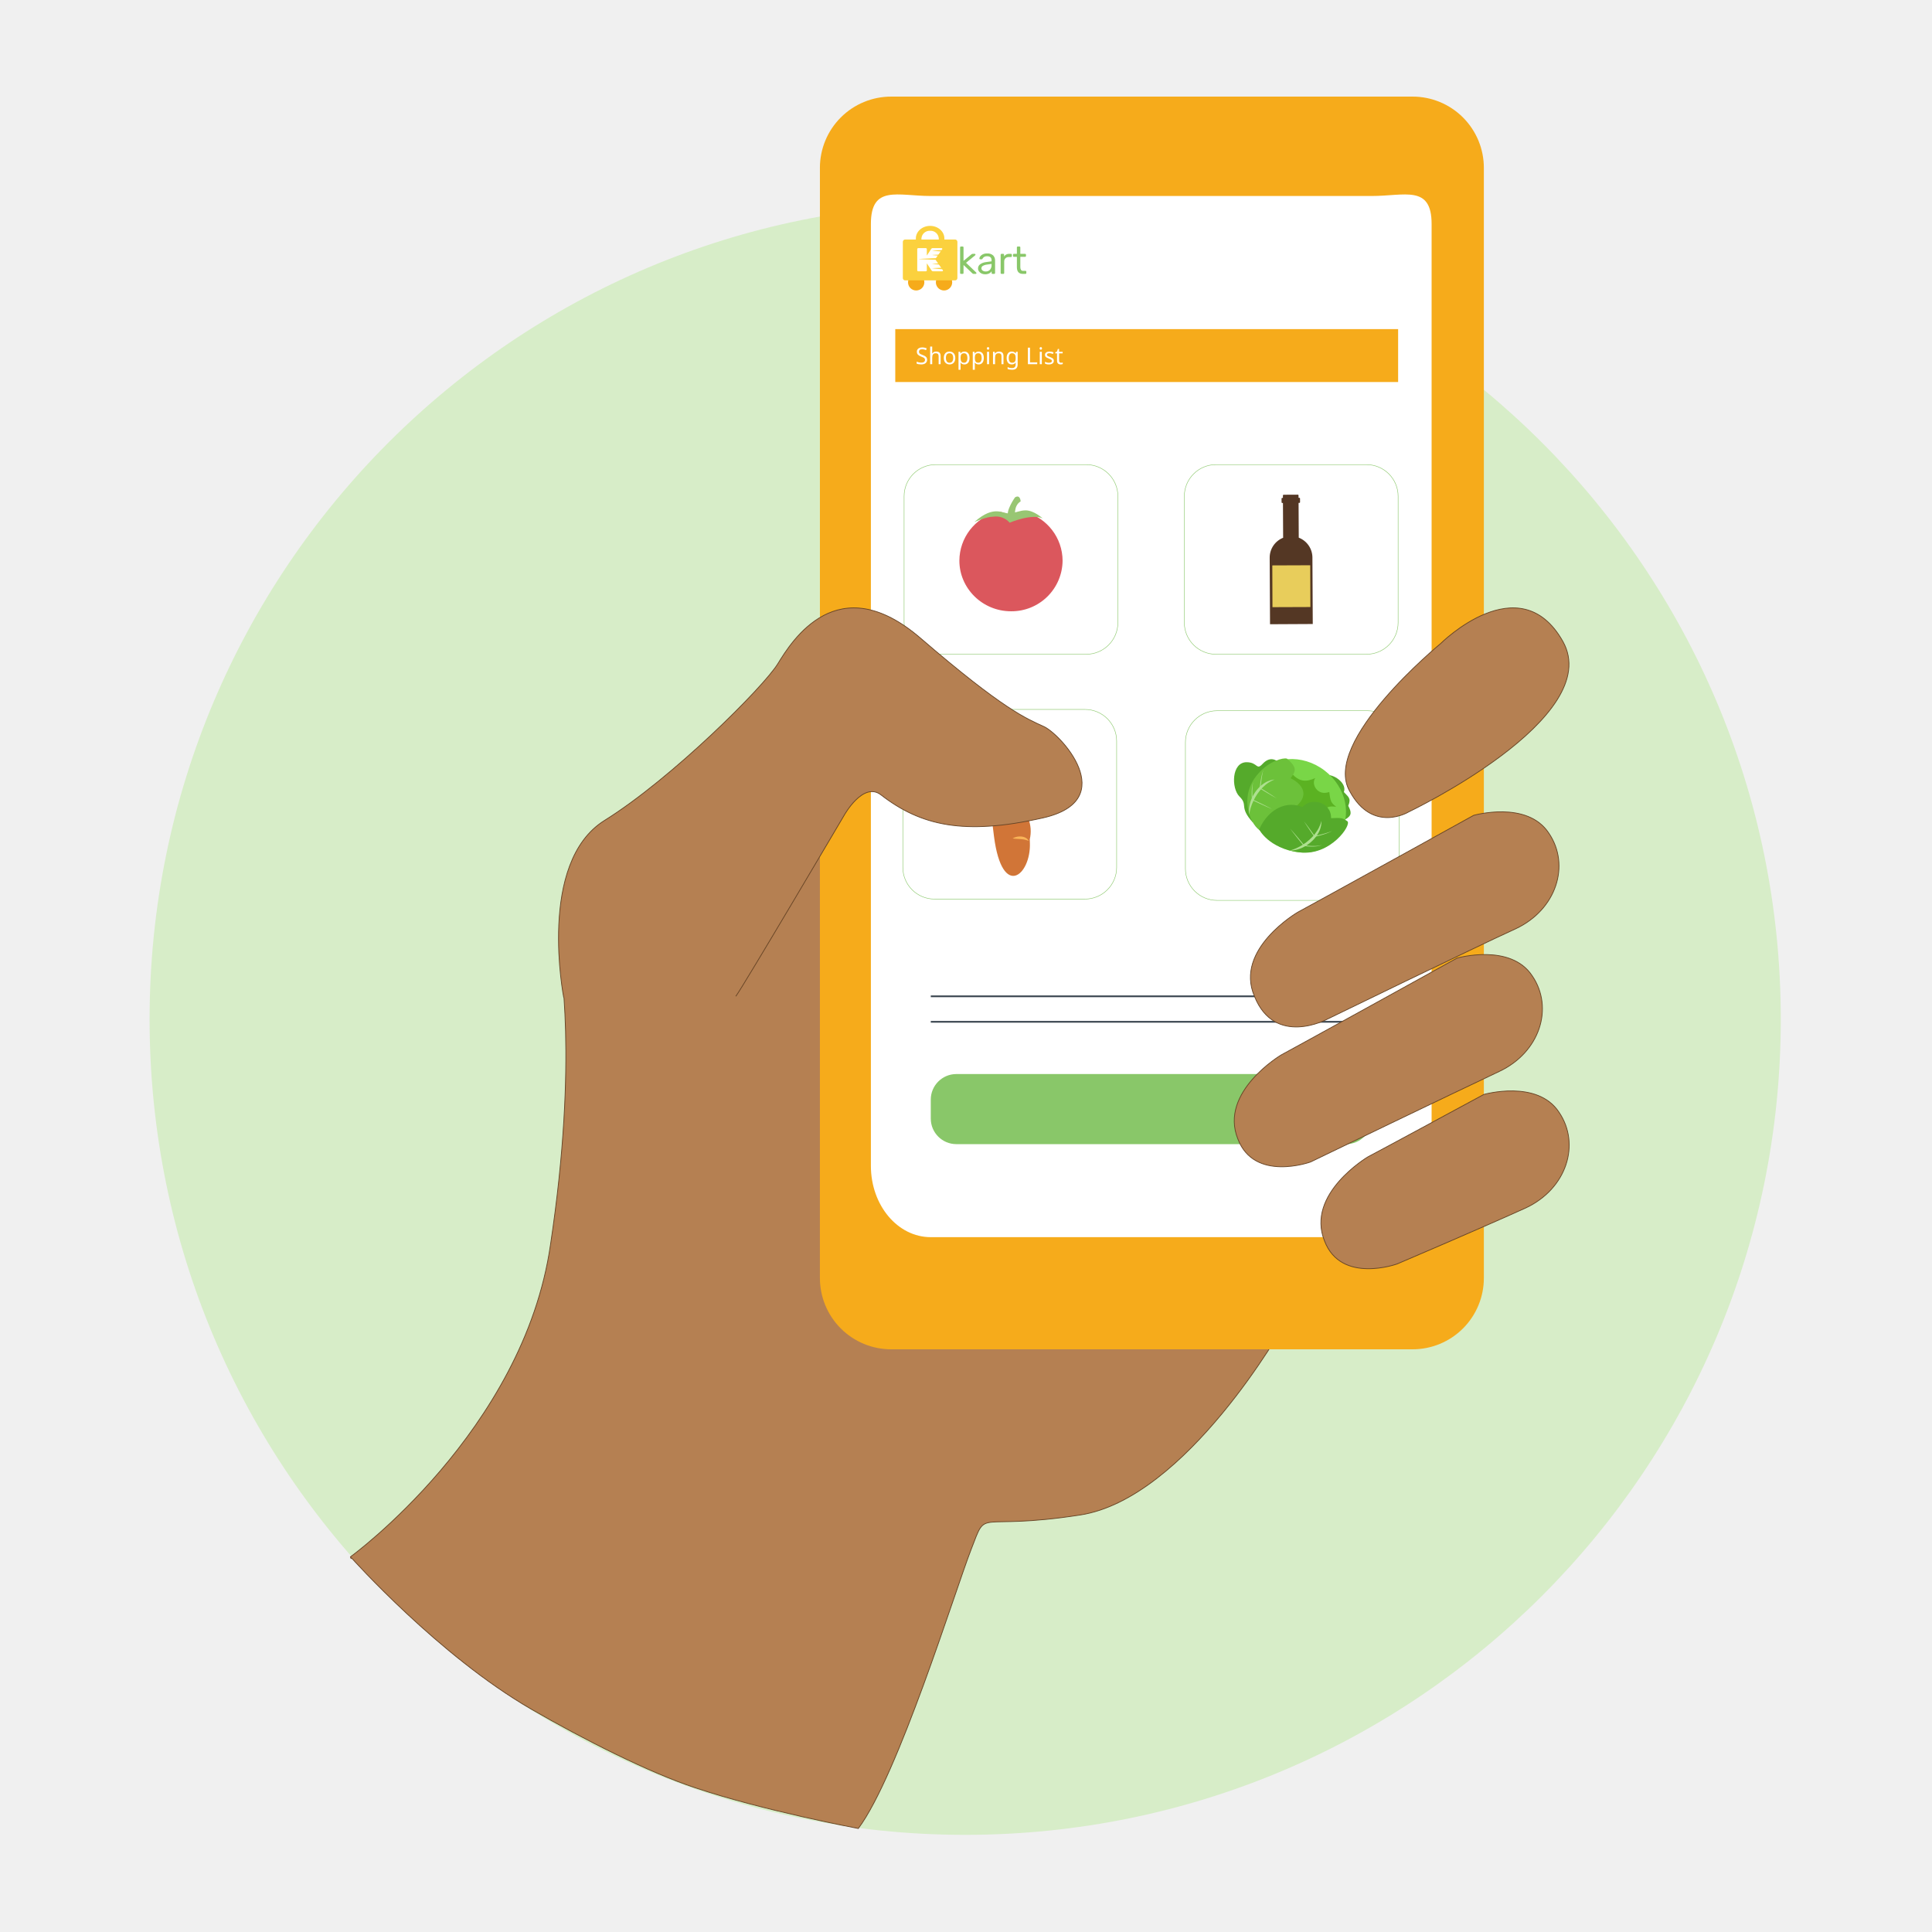
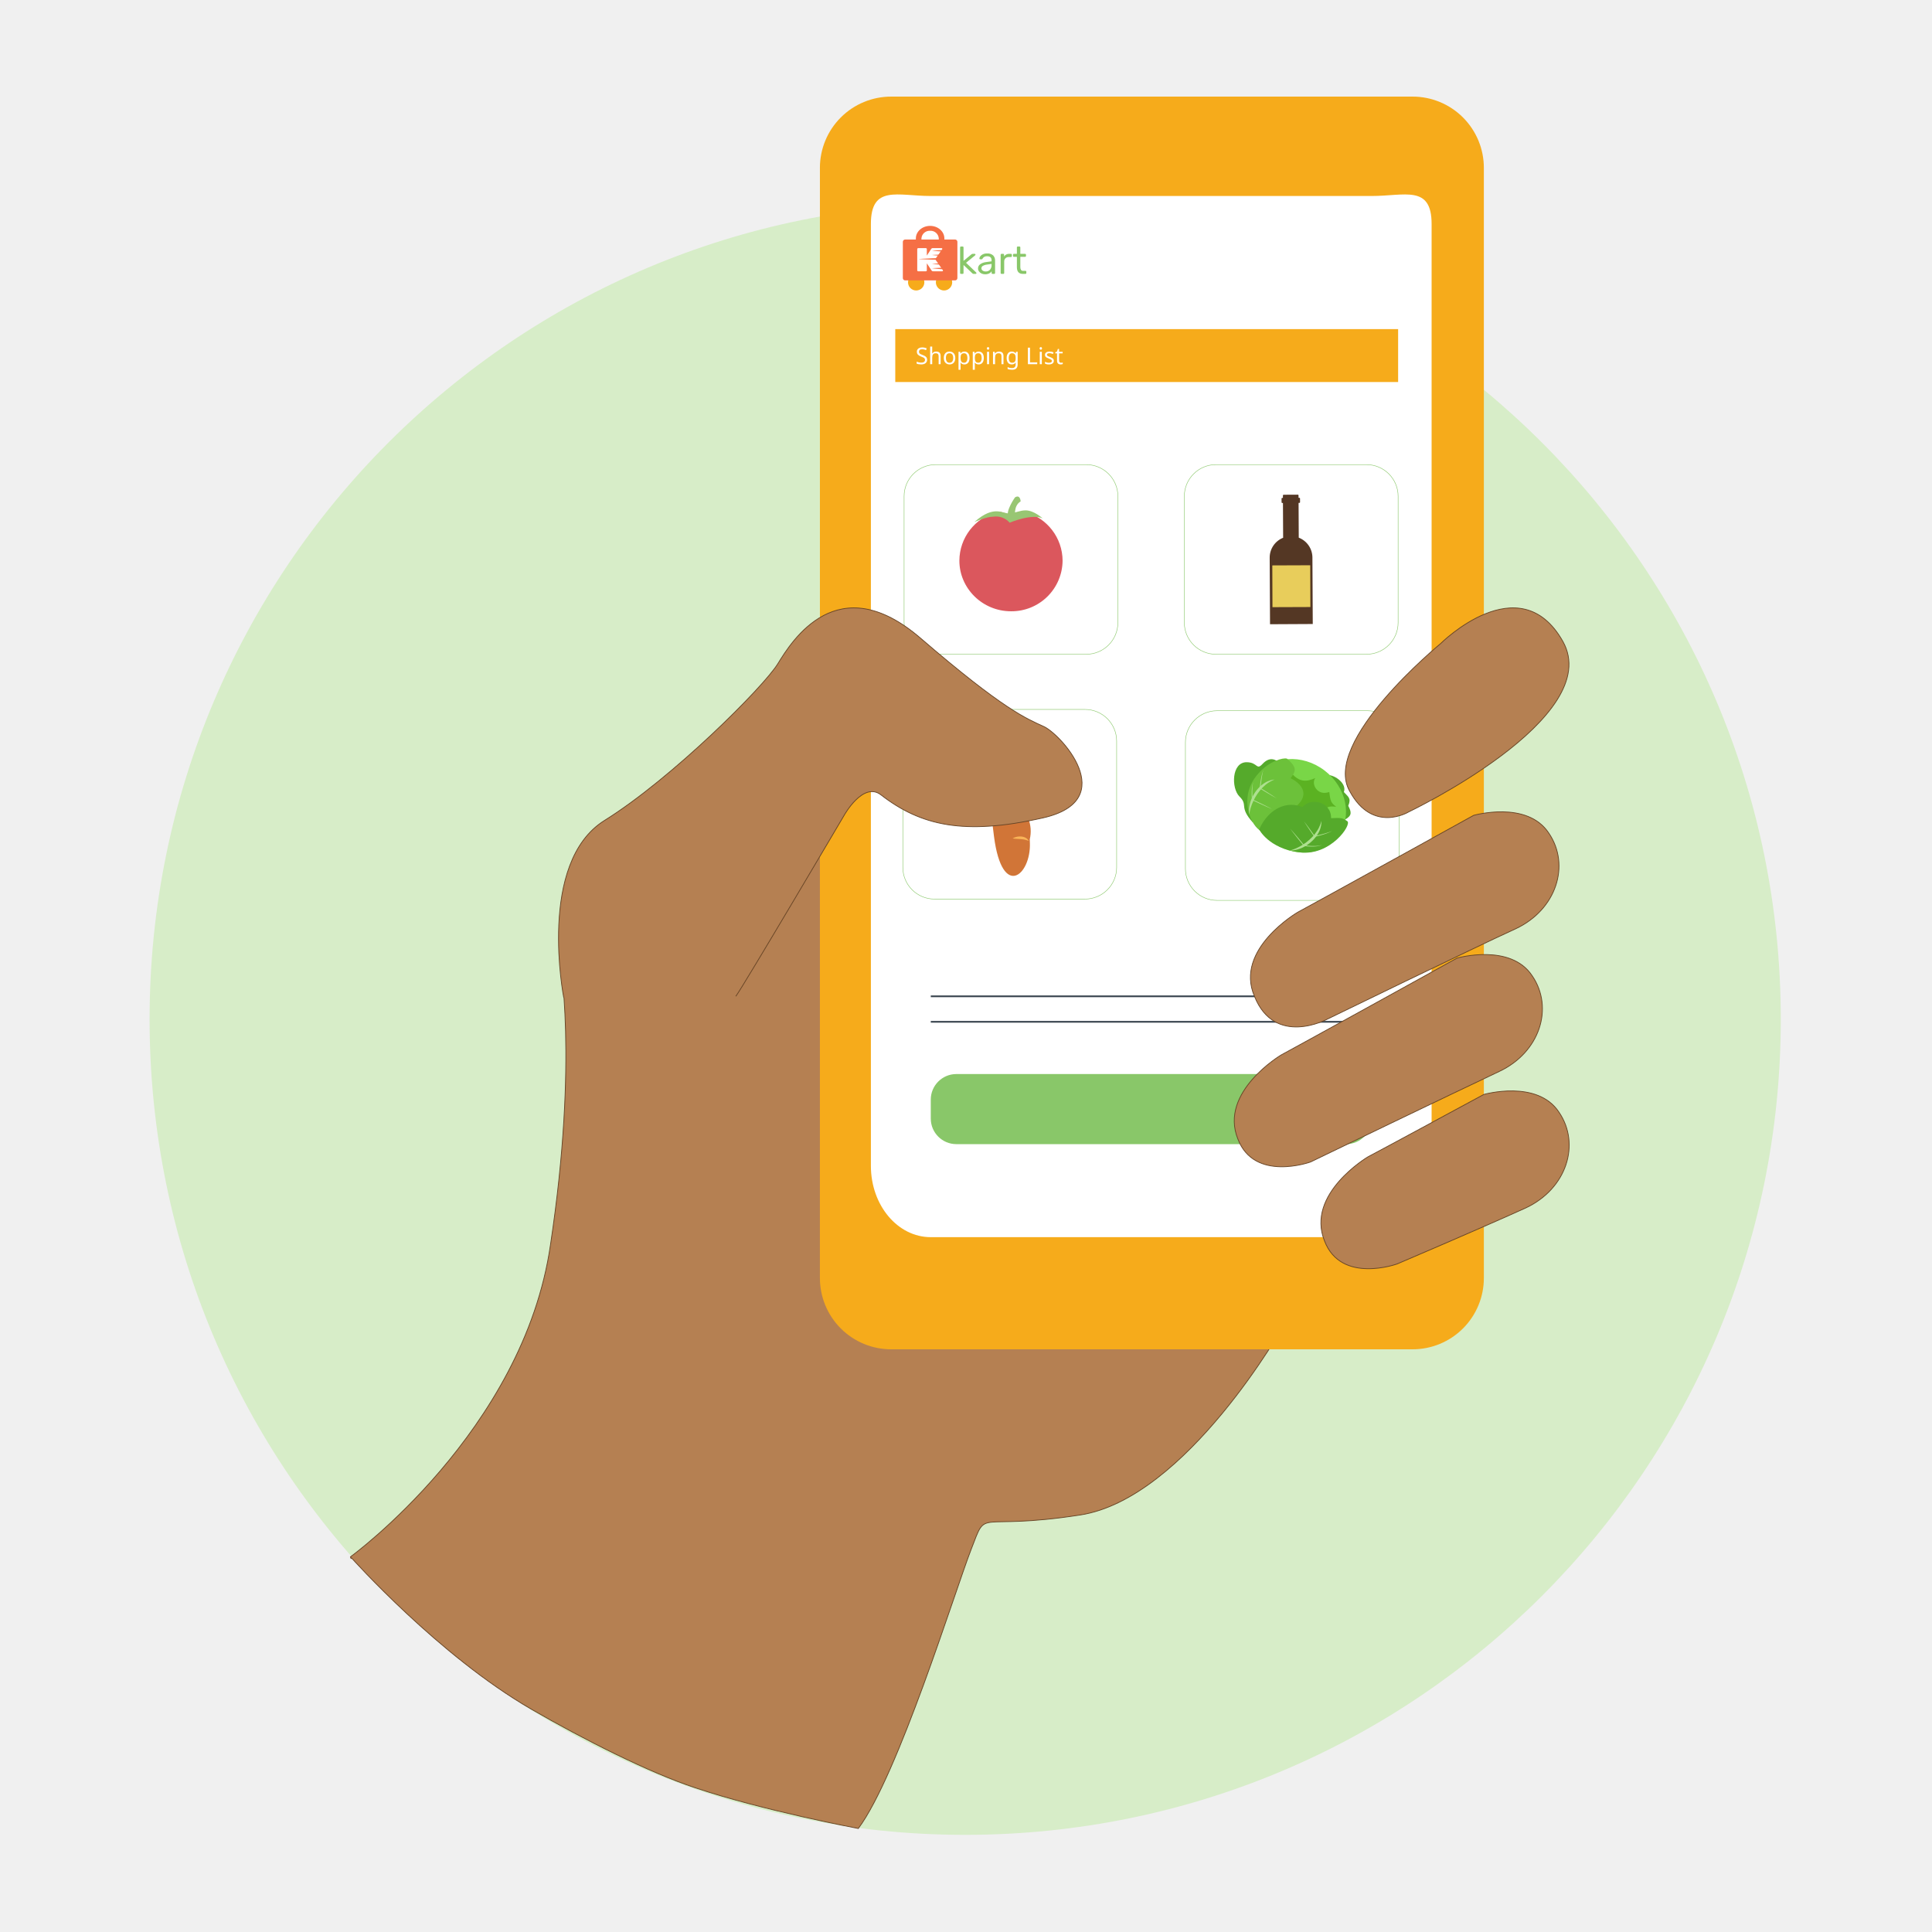
<svg xmlns="http://www.w3.org/2000/svg" width="360" height="360" viewBox="0 0 1000 1000">
  <defs>
    <style>
      .cls-1 {
        clip-path: url(#clip-Green_Step_1);
      }

      .cls-2 {
        fill: #89c769;
      }

      .cls-3, .cls-8 {
        fill: #F6AB1B;
      }

      .cls-4 {
-         fill: #FBD13E;
+         fill: #F56F45;
      }

      .cls-10, .cls-22, .cls-5 {
        fill: #FFFFFF;
      }

      .cls-6 {
        fill: #d7edc8;
      }

      .cls-7 {
        fill: #b58052;
        stroke: #684526;
        stroke-width: 0.4px;
      }

      .cls-10, .cls-7, .cls-9 {
        stroke-miterlimit: 10;
      }

      .cls-8 {
        fill-rule: evenodd;
      }

      .cls-9 {
        fill: none;
        stroke: #3D4852;
        stroke-width: 0.893px;
      }

      .cls-10 {
        stroke: #89c769;
        stroke-width: 0.25px;
      }

      .cls-11 {
        fill: #98c673;
      }

      .cls-12 {
        fill: #db575d;
      }

      .cls-13 {
        fill: #543724;
      }

      .cls-14 {
        fill: #e8cd5b;
      }

      .cls-15 {
        fill: #55aa2b;
      }

      .cls-16 {
        fill: #79d647;
      }

      .cls-17 {
        fill: #5bb222;
      }

      .cls-18 {
        fill: #6cc13a;
      }

      .cls-19 {
        fill: #aee090;
      }

      .cls-20 {
        fill: #d17537;
      }

      .cls-21 {
        fill: #f9b458;
      }

      .cls-22 {
        font-size: 12px;
        font-family: Rubik-Regular, Rubik;
      }
    </style>
    <clipPath id="clip-Green_Step_1">
      <rect width="1000" height="1000" />
    </clipPath>
  </defs>
  <g id="Green_Step_1" data-name="Green Step_1" class="cls-1">
    <g id="Group_1611" data-name="Group 1611" transform="translate(0 -0.286)">
      <g id="Group_662" data-name="Group 662" transform="translate(622.395 186.373)">
        <path id="Path_998" data-name="Path 998" class="cls-2" d="M-246.25,391.558a.856.856,0,0,1-.251-.637V365.308a.846.846,0,0,1,.251-.656.9.9,0,0,1,.636-.231h1.658a.864.864,0,0,1,.636.251.861.861,0,0,1,.251.636V378.77l7.715-6.365a7.041,7.041,0,0,1,.81-.54,1.735,1.735,0,0,1,.734-.115h1.929a.757.757,0,0,1,.559.212.812.812,0,0,1,.212.6,1.052,1.052,0,0,1-.425.733l-9.027,7.407,9.992,9.566a1.164,1.164,0,0,1,.425.734.828.828,0,0,1-.212.579.725.725,0,0,1-.559.23h-1.89a2.148,2.148,0,0,1-.829-.115,3.187,3.187,0,0,1-.714-.54l-8.718-8.255v8.023a.86.86,0,0,1-.251.637.861.861,0,0,1-.636.251h-1.658A.86.86,0,0,1-246.25,391.558Z" transform="translate(246.502 -364.421)" />
        <path id="Path_999" data-name="Path 999" class="cls-2" d="M-240.29,385.533a6.506,6.506,0,0,1-2.546-2.1,4.982,4.982,0,0,1-.946-2.952,5.05,5.05,0,0,1,2.084-4.166,12.025,12.025,0,0,1,5.67-2.159l5.787-.811v-1.119q0-3.972-4.591-3.973a5.1,5.1,0,0,0-2.854.714,4.562,4.562,0,0,0-1.582,1.678,1.243,1.243,0,0,1-.328.521.766.766,0,0,1-.483.135h-1.505a.814.814,0,0,1-.6-.251.81.81,0,0,1-.251-.6,3.761,3.761,0,0,1,.83-2.065,6.717,6.717,0,0,1,2.565-2.044,9.419,9.419,0,0,1,4.244-.868q4.319,0,6.192,2.006a7.072,7.072,0,0,1,1.871,5.015v12.537a.86.86,0,0,1-.251.637.857.857,0,0,1-.636.251h-1.7a.8.8,0,0,1-.617-.251.9.9,0,0,1-.232-.637v-1.7a6.51,6.51,0,0,1-2.47,2.122,8.971,8.971,0,0,1-4.165.848A7.938,7.938,0,0,1-240.29,385.533Zm8.429-3.7a6.619,6.619,0,0,0,1.621-4.822v-1.081l-4.514.656a10.53,10.53,0,0,0-4.2,1.312,2.708,2.708,0,0,0-1.427,2.315,2.735,2.735,0,0,0,1.293,2.431,5.456,5.456,0,0,0,3.066.849A5.563,5.563,0,0,0-231.862,381.829Z" transform="translate(261.72 -358.529)" />
        <path id="Path_1000" data-name="Path 1000" class="cls-2" d="M-240.1,385.341a.855.855,0,0,1-.252-.637V366.458a.926.926,0,0,1,.252-.656.831.831,0,0,1,.636-.27h1.619a.916.916,0,0,1,.676.25.913.913,0,0,1,.25.675v1.7q1.582-2.623,5.364-2.623h1.5a.887.887,0,0,1,.656.231.887.887,0,0,1,.232.656v1.427a.9.9,0,0,1-.232.637.849.849,0,0,1-.656.25h-2.2a4.468,4.468,0,0,0-3.336,1.234,4.578,4.578,0,0,0-1.216,3.356V384.7a.828.828,0,0,1-.269.637.926.926,0,0,1-.656.251h-1.736A.855.855,0,0,1-240.1,385.341Z" transform="translate(280.931 -358.203)" />
        <path id="Path_1001" data-name="Path 1001" class="cls-2" d="M-234.582,385.058V374.72h-3.047a.833.833,0,0,1-.617-.232.834.834,0,0,1-.232-.617v-1.234a.9.9,0,0,1,.232-.637.8.8,0,0,1,.617-.25h3.047v-6.443a.9.9,0,0,1,.232-.636.8.8,0,0,1,.616-.251h1.7a.861.861,0,0,1,.636.251.867.867,0,0,1,.251.636v6.443h4.784a.864.864,0,0,1,.636.25.862.862,0,0,1,.251.637v1.234a.8.8,0,0,1-.251.617.9.9,0,0,1-.636.232h-4.784v10.068a5.6,5.6,0,0,0,.636,2.97,2.379,2.379,0,0,0,2.179,1h2.352a.8.8,0,0,1,.617.251.9.9,0,0,1,.231.637v1.272a.9.9,0,0,1-.231.637.8.8,0,0,1-.617.251H-228.6Q-234.582,391.81-234.582,385.058Z" transform="translate(291.404 -364.421)" />
      </g>
      <g id="Group_668" data-name="Group 668" transform="translate(565.103 165.722)">
        <g id="Group_666" data-name="Group 666" transform="translate(0 0)">
          <g id="Group_665" data-name="Group 665">
            <g id="Group_663" data-name="Group 663" transform="translate(5.187 48.298)">
              <path id="Wheel_2_5_" class="cls-3" d="M-246.232,368.612a8.169,8.169,0,0,1,8.167,8.168,8.168,8.168,0,0,1-8.167,8.168,8.169,8.169,0,0,1-8.169-8.168A8.169,8.169,0,0,1-246.232,368.612Z" transform="translate(254.401 -368.612)" />
              <path id="Wheel_1_5_" class="cls-3" d="M-242.009,368.612a8.169,8.169,0,0,1,8.169,8.168,8.169,8.169,0,0,1-8.169,8.168,8.144,8.144,0,0,1-6.128-2.77,8.153,8.153,0,0,1-1.658-2.927,8.18,8.18,0,0,1-.38-2.471A8.169,8.169,0,0,1-242.009,368.612Z" transform="translate(278.049 -368.612)" />
            </g>
            <path id="Cart_5_" class="cls-4" d="M-203.094,374.927h-10.534v-1.089c0-6.93-6.39-12.548-14.269-12.548s-14.267,5.617-14.267,12.548v1.089H-252.7a2.347,2.347,0,0,0-2.487,2.182v36.546a2.344,2.344,0,0,0,2.487,2.181h49.606a2.345,2.345,0,0,0,2.489-2.181V377.109A2.347,2.347,0,0,0-203.094,374.927Zm-16.122,0h-17.363v-1.089c0-4.221,3.884-7.636,8.683-7.636s8.68,3.415,8.68,7.636Z" transform="translate(255.187 -361.29)" />
            <g id="Group_664" data-name="Group 664" transform="translate(14.414 22.264)">
              <path id="Path_1002" data-name="Path 1002" class="cls-5" d="M-252.69,387.574a.8.8,0,0,1-.313-.627V365.56a.8.8,0,0,1,.313-.631,1.115,1.115,0,0,1,.743-.264h7.478a1.112,1.112,0,0,1,.743.264.8.8,0,0,1,.313.631v6.555l4.424-6.721a1.726,1.726,0,0,1,1.567-.729h8.651a.9.9,0,0,1,.605.216.653.653,0,0,1,.256.513.618.618,0,0,1-.118.365l-7.047,10,7.712,10.992a.531.531,0,0,1,.117.367.65.65,0,0,1-.253.511.914.914,0,0,1-.606.214h-8.925a1.964,1.964,0,0,1-1.057-.246,1.656,1.656,0,0,1-.548-.515l-4.778-7.218v7.087a.8.8,0,0,1-.313.627,1.1,1.1,0,0,1-.743.265h-7.478A1.1,1.1,0,0,1-252.69,387.574Z" transform="translate(253.002 -364.665)" />
            </g>
          </g>
        </g>
        <g id="Group_667" data-name="Group 667" transform="translate(15.364 24.24)">
          <path id="Path_1003" data-name="Path 1003" class="cls-4" d="M-233.4,367.893c.012-1.778-17.378-.439-17.378-.439S-233.407,369.643-233.4,367.893Z" transform="translate(264.522 -353.741)" />
          <path id="Path_1004" data-name="Path 1004" class="cls-4" d="M-225.591,366.949c-.14-1.778-27.267.111-27.267.111S-225.451,368.7-225.591,366.949Z" transform="translate(252.858 -358.125)" />
          <path id="Path_1005" data-name="Path 1005" class="cls-4" d="M-233.4,366.555c.012-1.774-17.378-.441-17.378-.441S-233.407,368.3-233.4,366.555Z" transform="translate(264.522 -361.224)" />
          <path id="Path_1006" data-name="Path 1006" class="cls-4" d="M-233.4,368.561c.013-1.777-17.377-.44-17.377-.44S-233.407,370.31-233.4,368.561Z" transform="translate(264.523 -350)" />
          <path id="Path_1007" data-name="Path 1007" class="cls-4" d="M-233.4,365.886c.012-1.774-17.378-.441-17.378-.441S-233.407,367.632-233.4,365.886Z" transform="translate(264.522 -364.965)" />
        </g>
      </g>
      <path id="Path_1008" data-name="Path 1008" class="cls-6" d="M515.185,774.342c0,233.149-189,422.153-422.153,422.153s-422.153-189-422.153-422.153,189-422.153,422.153-422.153,422.153,189,422.153,422.153" transform="translate(406.548 -246.496)" />
      <path id="Path_1009" data-name="Path 1009" class="cls-7" d="M-313.361,867.92S-223.74,802.882-209.8,706.31c14.605-96.572,4.647-148.471,4.647-148.471s-4.647-41.388,29.874-63.067c35.185-21.68,82.982-68.98,90.285-80.8s31.2-49.928,74.352-13.139,55.1,41.388,63.731,45.329c8.63,3.285,41.159,38.1,0,47.3s-62.4,2.628-84.31-11.825-19.252,10.511-19.252,10.511,3.319,30.876,0,35.475-1.991,216.136-1.991,216.136L169.93,747.7s-50.453,90-105.554,98.542-47.8-4.6-56.428,17.738-37.84,116.937-58.42,144.529c0,0-49.126-9.2-84.31-21.023-23.9-7.884-57.756-24.965-84.974-40.731-47.8-27.592-92.94-78.177-92.94-78.177C-313.361,867.92-312.7,869.891-313.361,867.92Z" transform="translate(494.743 -61.806)" />
      <path id="Path_1010" data-name="Path 1010" class="cls-8" d="M67.138,955.252A36.878,36.878,0,0,1,30.2,992.19H-239.583a36.878,36.878,0,0,1-36.938-36.939V380.728a36.878,36.878,0,0,1,36.938-36.938H30.2a36.878,36.878,0,0,1,36.938,36.938Z" transform="translate(700.905 -293.503)" />
      <path id="Path_1011" data-name="Path 1011" class="cls-5" d="M-12.633,891.174H-241.519c-17.15,0-31-16.49-31-36.938V366.78c0-20.448,13.852-14.512,31-14.512H-13.292c17.15,0,31-5.937,31,14.512V854.235C18.369,874.684,4.517,891.174-12.633,891.174Z" transform="translate(723.29 -250.533)" />
      <path id="Path_1012" data-name="Path 1012" class="cls-2" d="M-52.787,456.768H-254.629a13.231,13.231,0,0,1-13.192-13.192v-9.894a13.231,13.231,0,0,1,13.192-13.192H-52.787a13.231,13.231,0,0,1,13.192,13.192v9.894A13.231,13.231,0,0,1-52.787,456.768Z" transform="translate(749.592 135.721)" />
      <path id="Path_1013" data-name="Path 1013" class="cls-7" d="M-212.9,455.957c2.638-1.319,60.025-32.321,60.025-32.321s27.7-7.915,38.917,9.235c11.213,16.49,3.958,39.577-17.15,49.471-21.767,9.894-66.621,29.023-66.621,29.023s-29.023,10.554-37.6-11.873C-245.218,475.086-212.9,455.957-212.9,455.957Z" transform="translate(920.915 143.128)" />
      <line id="Line_9" data-name="Line 9" class="cls-9" x2="228.227" transform="translate(481.771 515.973)" />
      <line id="Line_10" data-name="Line 10" class="cls-9" x2="228.227" transform="translate(481.771 529.166)" />
      <path id="Path_1014" data-name="Path 1014" class="cls-7" d="M-219.7,463.067c2.638-1.319,91.027-50.131,91.027-50.131s27.7-7.916,38.917,9.235c11.213,16.49,3.958,39.577-17.15,49.471s-97.623,46.833-97.623,46.833-29.023,10.554-37.6-11.873C-252.018,482.2-219.7,463.067-219.7,463.067Z" transform="translate(882.861 83.249)" />
      <g id="Group_670" data-name="Group 670" transform="translate(496.945 127.884)">
        <path id="Path_1015" data-name="Path 1015" class="cls-2" d="M-265.39,369.592a.441.441,0,0,1-.13-.329V356.012a.436.436,0,0,1,.13-.339.467.467,0,0,1,.329-.12h.858a.445.445,0,0,1,.329.13.447.447,0,0,1,.13.329v6.964l3.991-3.292a3.627,3.627,0,0,1,.419-.279.887.887,0,0,1,.379-.06h1a.4.4,0,0,1,.29.109.417.417,0,0,1,.109.309.543.543,0,0,1-.22.379l-4.669,3.832,5.169,4.949a.6.6,0,0,1,.22.38.432.432,0,0,1-.109.3.375.375,0,0,1-.29.119h-.978a1.11,1.11,0,0,1-.429-.06,1.65,1.65,0,0,1-.369-.279l-4.51-4.27v4.15a.443.443,0,0,1-.13.329.443.443,0,0,1-.329.13h-.858A.44.44,0,0,1-265.39,369.592Z" transform="translate(265.52 -355.553)" />
        <path id="Path_1016" data-name="Path 1016" class="cls-2" d="M-262.307,366.475a3.374,3.374,0,0,1-1.317-1.088,2.579,2.579,0,0,1-.489-1.527,2.613,2.613,0,0,1,1.079-2.156,6.218,6.218,0,0,1,2.933-1.117l2.994-.42v-.579q0-2.055-2.374-2.055a2.637,2.637,0,0,0-1.476.369,2.362,2.362,0,0,0-.819.868.653.653,0,0,1-.17.27.4.4,0,0,1-.249.07h-.778a.42.42,0,0,1-.309-.13.419.419,0,0,1-.13-.309,1.946,1.946,0,0,1,.429-1.068,3.483,3.483,0,0,1,1.326-1.057,4.882,4.882,0,0,1,2.2-.449,4.226,4.226,0,0,1,3.2,1.037,3.661,3.661,0,0,1,.967,2.594v6.485a.443.443,0,0,1-.13.329.443.443,0,0,1-.33.13h-.878a.411.411,0,0,1-.319-.13.464.464,0,0,1-.12-.329v-.878a3.367,3.367,0,0,1-1.278,1.1,4.633,4.633,0,0,1-2.155.439A4.109,4.109,0,0,1-262.307,366.475Zm4.36-1.916a3.423,3.423,0,0,0,.838-2.494v-.559l-2.335.34a5.439,5.439,0,0,0-2.175.679,1.4,1.4,0,0,0-.739,1.2,1.415,1.415,0,0,0,.669,1.257,2.822,2.822,0,0,0,1.586.439A2.881,2.881,0,0,0-257.947,364.559Z" transform="translate(273.393 -352.505)" />
        <path id="Path_1017" data-name="Path 1017" class="cls-2" d="M-262.208,366.375a.441.441,0,0,1-.13-.329v-9.439a.483.483,0,0,1,.13-.34.429.429,0,0,1,.329-.139h.838a.472.472,0,0,1,.35.13.473.473,0,0,1,.129.349v.878a2.978,2.978,0,0,1,2.775-1.357h.778a.458.458,0,0,1,.339.119.46.46,0,0,1,.12.339v.738a.469.469,0,0,1-.12.33.438.438,0,0,1-.339.13h-1.138a2.311,2.311,0,0,0-1.726.639,2.37,2.37,0,0,0-.629,1.736v5.887a.427.427,0,0,1-.139.329.478.478,0,0,1-.339.13h-.9A.445.445,0,0,1-262.208,366.375Z" transform="translate(283.331 -352.336)" />
        <path id="Path_1018" data-name="Path 1018" class="cls-2" d="M-259.354,366.23v-5.347h-1.576a.432.432,0,0,1-.32-.12.43.43,0,0,1-.119-.319V359.8a.466.466,0,0,1,.119-.329.415.415,0,0,1,.32-.13h1.576v-3.333a.465.465,0,0,1,.12-.329.413.413,0,0,1,.319-.13h.879a.445.445,0,0,1,.329.13.447.447,0,0,1,.13.329v3.333h2.475a.447.447,0,0,1,.329.13.449.449,0,0,1,.13.329v.639a.412.412,0,0,1-.13.319.467.467,0,0,1-.329.12h-2.475v5.208a2.9,2.9,0,0,0,.329,1.537,1.229,1.229,0,0,0,1.128.519h1.216a.413.413,0,0,1,.32.13.467.467,0,0,1,.119.329v.658a.464.464,0,0,1-.119.329.412.412,0,0,1-.32.13h-1.356Q-259.355,369.722-259.354,366.23Z" transform="translate(288.749 -355.553)" />
      </g>
      <g id="Group_676" data-name="Group 676" transform="translate(467.308 117.202)">
        <g id="Group_674" data-name="Group 674" transform="translate(0 0)">
          <g id="Group_673" data-name="Group 673">
            <g id="Group_671" data-name="Group 671" transform="translate(2.683 24.985)">
              <path id="Wheel_2_3_" class="cls-3" d="M-265.381,357.722a4.226,4.226,0,0,1,4.225,4.226,4.226,4.226,0,0,1-4.225,4.225,4.225,4.225,0,0,1-4.225-4.225A4.225,4.225,0,0,1-265.381,357.722Z" transform="translate(269.607 -357.722)" />
              <path id="Wheel_1_3_" class="cls-3" d="M-263.2,357.722a4.226,4.226,0,0,1,4.226,4.226,4.226,4.226,0,0,1-4.226,4.225,4.212,4.212,0,0,1-3.17-1.433,4.214,4.214,0,0,1-.858-1.515,4.249,4.249,0,0,1-.2-1.278A4.225,4.225,0,0,1-263.2,357.722Z" transform="translate(281.84 -357.722)" />
            </g>
            <path id="Cart_3_" class="cls-4" d="M-243.066,360.988h-5.449v-.563c0-3.585-3.306-6.491-7.381-6.491s-7.38,2.906-7.38,6.491v.563h-5.451a1.214,1.214,0,0,0-1.286,1.129v18.906a1.213,1.213,0,0,0,1.286,1.128h25.662a1.214,1.214,0,0,0,1.288-1.128V362.117A1.216,1.216,0,0,0-243.066,360.988Zm-8.34,0h-8.982v-.563a4.245,4.245,0,0,1,4.491-3.951,4.244,4.244,0,0,1,4.49,3.951v.563Z" transform="translate(270.014 -353.934)" />
            <g id="Group_672" data-name="Group 672" transform="translate(7.455 11.517)">
              <path id="Path_1019" data-name="Path 1019" class="cls-5" d="M-268.722,367.531a.412.412,0,0,1-.162-.324V356.143a.415.415,0,0,1,.162-.327.578.578,0,0,1,.385-.136h3.869a.578.578,0,0,1,.384.136.416.416,0,0,1,.162.327v3.391l2.289-3.477a.894.894,0,0,1,.811-.377h4.476a.466.466,0,0,1,.313.112.337.337,0,0,1,.133.265.324.324,0,0,1-.06.189l-3.646,5.172,3.989,5.686a.274.274,0,0,1,.061.19.338.338,0,0,1-.131.264.474.474,0,0,1-.313.111h-4.617a1.014,1.014,0,0,1-.547-.127.86.86,0,0,1-.284-.266l-2.471-3.734v3.667a.41.41,0,0,1-.162.324.566.566,0,0,1-.384.136h-3.869A.566.566,0,0,1-268.722,367.531Z" transform="translate(268.883 -355.68)" />
            </g>
          </g>
        </g>
        <g id="Group_675" data-name="Group 675" transform="translate(7.947 12.54)">
          <path id="Path_1020" data-name="Path 1020" class="cls-4" d="M-258.741,357.35c.006-.92-8.99-.227-8.99-.227S-258.746,358.255-258.741,357.35Z" transform="translate(274.843 -350.029)" />
          <path id="Path_1021" data-name="Path 1021" class="cls-4" d="M-254.7,356.862c-.072-.92-14.106.057-14.106.057S-254.63,357.767-254.7,356.862Z" transform="translate(268.809 -352.297)" />
          <path id="Path_1022" data-name="Path 1022" class="cls-4" d="M-258.741,356.657c.006-.918-8.99-.228-8.99-.228S-258.746,357.56-258.741,356.657Z" transform="translate(274.843 -353.9)" />
          <path id="Path_1023" data-name="Path 1023" class="cls-4" d="M-258.741,357.7c.007-.919-8.989-.227-8.989-.227S-258.747,358.6-258.741,357.7Z" transform="translate(274.843 -348.094)" />
          <path id="Path_1024" data-name="Path 1024" class="cls-4" d="M-258.741,356.311c.006-.917-8.99-.227-8.99-.227S-258.746,357.214-258.741,356.311Z" transform="translate(274.843 -355.835)" />
        </g>
      </g>
      <path id="Path_1025" data-name="Path 1025" class="cls-10" d="M-153.66,470.827h-77.865a16.4,16.4,0,0,1-16.4-16.4V389.068a16.4,16.4,0,0,1,16.4-16.4h77.865a16.4,16.4,0,0,1,16.4,16.4v65.359A16.4,16.4,0,0,1-153.66,470.827Z" transform="translate(860.928 -131.893)" />
      <path id="Path_1026" data-name="Path 1026" class="cls-10" d="M-153.575,490.139H-231.44a16.4,16.4,0,0,1-16.4-16.4V408.38a16.4,16.4,0,0,1,16.4-16.4h77.866a16.4,16.4,0,0,1,16.4,16.4v65.359A16.4,16.4,0,0,1-153.575,490.139Z" transform="translate(861.408 -23.818)" />
      <path id="Path_1027" data-name="Path 1027" class="cls-10" d="M-175.65,470.827h-77.865a16.4,16.4,0,0,1-16.4-16.4V389.068a16.4,16.4,0,0,1,16.4-16.4h77.866a16.4,16.4,0,0,1,16.4,16.4v65.359A16.4,16.4,0,0,1-175.65,470.827Z" transform="translate(737.869 -131.893)" />
      <g id="Group_678" data-name="Group 678" transform="translate(496.571 257.282)">
        <path id="Path_1028" data-name="Path 1028" class="cls-11" d="M-257.863,385.788s-1.206-5.688,2.758-8.1c0,0-.172-3.791-2.93-2.068,0,0-5,7.066-3.447,10Z" transform="translate(286.819 -375.171)" />
        <path id="Path_1029" data-name="Path 1029" class="cls-12" d="M-265.577,401.68a26.217,26.217,0,0,1,19.3-25.164c2.413-.689,4.826,1.206,7.411,1.206s5-1.9,7.411-1.206a26.217,26.217,0,0,1,19.3,25.164,26.411,26.411,0,0,1-26.714,26.2C-253.683,427.878-265.577,415.986-265.577,401.68Z" transform="translate(265.577 -368.484)" />
        <path id="Path_1030" data-name="Path 1030" class="cls-11" d="M-264.4,382.29s6.205-2.758,9.652-2.758a9.452,9.452,0,0,1,8.618,3.1s11.375-4.826,17.063-2.241c0,0-4.481-4.137-8.79-4.137-2.93,0-4.826,1.206-8.273,1.551C-249.579,378.326-253.888,372.983-264.4,382.29Z" transform="translate(272.157 -369.087)" />
      </g>
      <path id="Path_1031" data-name="Path 1031" class="cls-13" d="M-226.177,397.288l-.094-17.993.433,0a.331.331,0,0,0,.329-.333l-.011-1.983a.331.331,0,0,0-.332-.329l-.433,0-.007-1.246a.381.381,0,0,0-.383-.379l-7.323.038a.382.382,0,0,0-.379.383l.007,1.246-.382,0a.331.331,0,0,0-.329.333l.011,1.984a.331.331,0,0,0,.332.329l.382,0,.093,17.993a11.061,11.061,0,0,0-6.964,10.331l.179,34.427,22.12-.115-.178-34.427A11.064,11.064,0,0,0-226.177,397.288Z" transform="translate(898.413 -118.702)" />
      <rect id="Rectangle_297" data-name="Rectangle 297" class="cls-14" width="19.631" height="21.611" transform="translate(658.546 292.94) rotate(-0.212)" />
      <path id="Path_1032" data-name="Path 1032" class="cls-15" d="M-234.252,428.575c-7.474-8.3-2.235-8.838-6.943-13.459-4.308-4.229-4.192-17.883,3.791-17.771,5.793.081,4.873,4.425,8.188.842s6.955-3.119,9.893,1.133c1.607,2.326-11.048,21.072-11.048,21.072Z" transform="translate(882.749 -2.538)" />
      <path id="Path_1033" data-name="Path 1033" class="cls-15" d="M-233.1,397.022c4.063.074,10.029,4.591,8.394,8.835,2.177,2.48,3.973,3.084,2.266,7.123,1.727,3.373,1.987,4.987-1.517,7.051S-237.543,399-237.314,399.1A39.515,39.515,0,0,0-233.1,397.022Z" transform="translate(920.29 4.393)" />
      <path id="Path_1034" data-name="Path 1034" class="cls-16" d="M-196.9,435.767c-7.662,10.12-23.217,11.252-34.744,2.526s-14.658-24-7-34.126,23.217-11.251,34.743-2.525S-189.242,425.646-196.9,435.767Z" transform="translate(889.403 -2.608)" />
      <path id="Path_1035" data-name="Path 1035" class="cls-17" d="M-234.819,396.375c5.269,9.417,10.779,7.485,14.486,5.862-2.3,3.142,1.183,9.457,7.249,7.2.6,4.661.811,5.664,3.6,7.628-5.667-.635-7.017,1.146-5.095,6.731,2.068,6.016-14.019,1.852-14.019,1.852l-9.051-8.166-3.1-13.275Z" transform="translate(901.11 0.773)" />
      <path id="Path_1036" data-name="Path 1036" class="cls-18" d="M-222.481,395.821c5.469,4.679,4.667,6.482,1.886,10.155,5.749,2.772,9.826,8.235,3.4,14.081s-13.454,17.1-19.383,12.887-10.676-19.073-.276-29.785C-231.581,397.129-224.52,395.241-222.481,395.821Z" transform="translate(888.588 -2.881)" />
      <path id="Path_1037" data-name="Path 1037" class="cls-15" d="M-242.054,413.384c5.241-11.468,14.848-14.782,22.449-11.506,3.867-5.107,14.933-3.038,14.773,5.7,5.437-.239,5.96-.134,8.421,1.574s-8.625,18.18-24.771,16.127S-242.054,413.384-242.054,413.384Z" transform="translate(893.785 16.184)" />
      <g id="Group_682" data-name="Group 682" transform="translate(667.617 425.226)">
        <g id="Group_681" data-name="Group 681" transform="translate(0 0)">
          <path id="Path_1038" data-name="Path 1038" class="cls-19" d="M-239.646,415.918l.26-.08c.169-.049.422-.119.731-.222s.681-.233,1.106-.383l.666-.263.727-.312c.5-.232,1.037-.485,1.587-.786s1.119-.635,1.7-.992c.57-.373,1.151-.767,1.719-1.2s1.133-.883,1.665-1.373,1.058-.985,1.542-1.5c.247-.256.472-.527.706-.785.219-.27.445-.531.648-.8.42-.532.789-1.073,1.125-1.6.163-.264.326-.521.465-.779.071-.128.147-.252.212-.378l.189-.372c.249-.487.446-.949.613-1.365s.3-.789.385-1.1.163-.56.206-.731l.072-.262s0,.094.011.271a6.809,6.809,0,0,1-.006.772,9.838,9.838,0,0,1-.13,1.2,11.724,11.724,0,0,1-.375,1.53l-.139.421c-.05.143-.108.284-.164.43-.108.294-.249.585-.387.888a15.074,15.074,0,0,1-1.036,1.817,15.779,15.779,0,0,1-1.357,1.778,18.166,18.166,0,0,1-1.619,1.642,19.208,19.208,0,0,1-1.806,1.429l-.468.32c-.157.1-.319.2-.476.3-.313.2-.638.375-.953.551a18.1,18.1,0,0,1-1.887.873,17.162,17.162,0,0,1-1.763.588c-.28.069-.547.136-.8.192l-.729.135c-.232.03-.447.061-.646.083s-.387.031-.551.045c-.332.032-.59.018-.768.023Z" transform="translate(239.646 -400.631)" />
        </g>
      </g>
      <g id="Group_684" data-name="Group 684" transform="translate(674.938 425.413)">
        <g id="Group_683" data-name="Group 683" transform="translate(0 0)">
          <path id="Path_1039" data-name="Path 1039" class="cls-19" d="M-223.988,405.648q-.528.274-1.062.537c-.176.091-.366.156-.547.235l-.553.228c-.185.072-.37.154-.558.216l-.563.2c-.376.129-.751.263-1.132.376l-1.141.347-1.149.318c-.383.106-.77.2-1.155.295s-.772.187-1.162.276l-.134.03-.079-.114-1.362-1.958c-.447-.658-.9-1.31-1.342-1.972s-.884-1.322-1.321-1.987-.869-1.333-1.288-2.01c.5.624.968,1.263,1.453,1.894s.951,1.275,1.419,1.918.933,1.288,1.4,1.933l1.379,1.946-.212-.083c.77-.169,1.54-.356,2.307-.546l1.151-.288,1.146-.307c.191-.05.383-.1.571-.158l.569-.166.571-.164c.192-.051.374-.122.563-.181l.563-.182c.187-.064.38-.113.562-.191Q-224.545,405.862-223.988,405.648Z" transform="translate(238.536 -400.66)" />
        </g>
      </g>
      <g id="Group_686" data-name="Group 686" transform="translate(667.876 429.286)">
        <g id="Group_685" data-name="Group 685" transform="translate(0 0)">
          <path id="Path_1040" data-name="Path 1040" class="cls-19" d="M-223.146,409.485l-.532.26c-.184.072-.375.13-.563.2s-.385.1-.577.151-.389.084-.584.118-.392.073-.59.089l-.593.064-.594.04c-.2.015-.4.014-.6.021s-.4.01-.6.008l-.6,0c-.4-.012-.794-.028-1.189-.054-.2-.01-.4-.028-.594-.042s-.4-.034-.593-.053c-.4-.042-.788-.086-1.185-.144l-.075-.011-.051-.061c-.6-.72-1.184-1.449-1.774-2.174l-.879-1.094-.875-1.1q-.871-1.1-1.73-2.21l-.851-1.117q-.426-.557-.844-1.123.473.52.934,1.049l.926,1.055q.92,1.061,1.825,2.132l.9,1.075.9,1.078c.594.722,1.193,1.441,1.78,2.169l-.125-.072c.383.059.775.106,1.165.15s.78.084,1.172.117.783.059,1.175.08l.588.026c.2.011.392.013.588.015s.392.009.588,0l.588-.009.587-.033c.2-.007.39-.034.585-.052s.391-.037.583-.075.39-.057.578-.107.379-.1.568-.151Z" transform="translate(239.607 -401.247)" />
        </g>
      </g>
      <g id="Group_688" data-name="Group 688" transform="translate(646.467 403.76)">
        <g id="Group_687" data-name="Group 687" transform="translate(0 0)">
          <path id="Path_1041" data-name="Path 1041" class="cls-19" d="M-242.717,415.483l-.036-.27c-.017-.176-.064-.432-.073-.765-.007-.165-.023-.352-.024-.553s0-.418,0-.651.028-.48.043-.741.057-.533.091-.819a17.2,17.2,0,0,1,.363-1.823,18.026,18.026,0,0,1,.631-1.981c.136-.334.267-.678.427-1.014.078-.168.153-.34.236-.509l.259-.5a19.391,19.391,0,0,1,1.193-1.97,18.135,18.135,0,0,1,1.427-1.812,15.846,15.846,0,0,1,1.594-1.568,15.035,15.035,0,0,1,1.673-1.255c.284-.174.555-.35.833-.495.138-.073.271-.149.406-.216l.4-.191a11.821,11.821,0,0,1,1.471-.563,9.754,9.754,0,0,1,1.175-.279,6.67,6.67,0,0,1,.765-.1l.27-.023-.251.1c-.164.065-.4.159-.7.3s-.649.31-1.045.519-.826.471-1.278.779l-.346.234c-.116.081-.23.171-.348.258-.239.17-.473.364-.715.558-.478.4-.968.832-1.443,1.316-.243.235-.473.492-.714.743s-.468.522-.69.8c-.456.545-.892,1.122-1.3,1.718s-.792,1.21-1.154,1.823-.675,1.243-.974,1.856c-.282.619-.555,1.22-.772,1.808s-.414,1.148-.581,1.673q-.115.4-.219.76t-.177.695c-.1.44-.189.825-.242,1.145s-.1.579-.129.753S-242.717,415.483-242.717,415.483Z" transform="translate(242.852 -397.377)" />
        </g>
      </g>
      <g id="Group_690" data-name="Group 690" transform="translate(652.017 398.905)">
        <g id="Group_689" data-name="Group 689" transform="translate(0 0)">
          <path id="Path_1042" data-name="Path 1042" class="cls-19" d="M-240.124,396.641l-.159.574-.14.577c-.048.191-.082.387-.123.58s-.076.388-.11.582-.075.388-.106.584l-.1.585c-.057.392-.124.781-.175,1.173-.108.783-.215,1.567-.3,2.354s-.182,1.573-.252,2.357l-.1-.194,2.137,1.328c.709.45,1.421.892,2.125,1.349s1.41.91,2.111,1.371,1.4.926,2.09,1.406c-.739-.4-1.464-.823-2.2-1.234s-1.452-.841-2.174-1.269-1.441-.86-2.161-1.29l-2.148-1.311-.109-.067.013-.127c.039-.4.082-.792.128-1.187s.093-.789.148-1.183c.111-.787.226-1.574.373-2.355.069-.391.147-.782.228-1.171l.13-.582c.042-.194.092-.387.14-.58s.1-.385.156-.576.1-.383.169-.572l.186-.567Z" transform="translate(242.011 -396.641)" />
        </g>
      </g>
      <g id="Group_692" data-name="Group 692" transform="translate(647.857 405.207)">
        <g id="Group_691" data-name="Group 691">
          <path id="Path_1043" data-name="Path 1043" class="cls-19" d="M-241.817,397.6c-.053.182-.1.365-.144.55s-.081.369-.11.555-.058.373-.082.56-.042.375-.058.563c-.068.751-.09,1.506-.1,2.26s.018,1.509.053,2.263.086,1.509.16,2.255l-.115-.163c.864.4,1.722.813,2.583,1.221l1.287.62,1.285.625q1.282.63,2.558,1.274l1.271.653q.636.325,1.267.662-.662-.271-1.317-.556l-1.313-.565q-1.309-.573-2.611-1.162l-1.3-.593-1.3-.6c-.863-.4-1.728-.8-2.586-1.215l-.1-.05-.011-.113c-.069-.763-.113-1.521-.13-2.283s-.018-1.523.017-2.284c.015-.381.042-.761.076-1.141s.078-.758.139-1.135q.045-.282.1-.563c.039-.187.077-.373.125-.558s.1-.369.154-.55S-241.888,397.773-241.817,397.6Z" transform="translate(242.642 -397.596)" />
        </g>
      </g>
      <path id="Path_1044" data-name="Path 1044" class="cls-10" d="M-175.748,490.037h-77.865a16.4,16.4,0,0,1-16.4-16.4V408.278a16.4,16.4,0,0,1,16.4-16.4h77.866a16.4,16.4,0,0,1,16.4,16.4v65.359A16.4,16.4,0,0,1-175.748,490.037Z" transform="translate(737.321 -24.39)" />
      <g id="Group_694" data-name="Group 694" transform="translate(511.774 379.495)">
        <path id="Path_1045" data-name="Path 1045" class="cls-20" d="M-260.538,447.557c-1.989-15.18-6.469-54.872,3.553-53.838,3.7.381,8.751,5.107,8.891,13.7a15.322,15.322,0,0,1,2.292,9.591c1.545,3.751,2.384,6.732,1.834,11.167a14.281,14.281,0,0,1,1.14,9.9,17.991,17.991,0,0,1,.785,10.863c.03.644.054,1.263.075,1.853C-241.4,467.542-256.264,480.159-260.538,447.557Z" transform="translate(263.272 -393.698)" />
        <path id="Path_1046" data-name="Path 1046" class="cls-21" d="M-262.327,396.481s.122-.083.344-.2c.112-.058.243-.129.4-.2s.343-.139.545-.212.425-.131.661-.193.493-.109.76-.146a7.518,7.518,0,0,1,.833-.072,8.136,8.136,0,0,1,.873.019,7.074,7.074,0,0,1,.876.138l.214.049c.071.018.14.041.21.062.138.046.274.084.4.138s.257.11.38.166.236.127.347.191c.055.033.11.063.162.1s.1.07.149.107c.1.073.191.137.273.21s.158.146.229.216l.1.1.088.1c.055.069.107.132.151.193l.064.086c.019.029.035.058.052.085a3.178,3.178,0,0,1,.183.344s-.148-.045-.376-.134l-.089-.035-.1-.033c-.071-.022-.143-.049-.22-.075l-.118-.043-.129-.037c-.088-.025-.176-.055-.268-.083s-.192-.051-.292-.077c-.051-.012-.1-.028-.15-.042s-.1-.022-.158-.034c-.107-.021-.212-.05-.323-.071s-.225-.04-.338-.063-.233-.034-.35-.054-.238-.035-.36-.049c-.241-.037-.493-.052-.742-.082-.254-.014-.5-.044-.759-.053s-.5-.029-.75-.047-.487-.025-.716-.046-.451-.029-.656-.049-.392-.034-.563-.055-.323-.036-.449-.057C-262.18,396.518-262.327,396.481-262.327,396.481Z" transform="translate(268.564 -383.852)" />
        <path id="Path_1047" data-name="Path 1047" class="cls-21" d="M-261.992,397.923s.123-.083.344-.2c.111-.058.242-.129.4-.2s.343-.139.546-.212.424-.131.662-.193.493-.109.76-.145a7.332,7.332,0,0,1,.833-.072,8.156,8.156,0,0,1,.874.019,7.108,7.108,0,0,1,.876.138l.214.049c.071.018.14.041.21.063.138.046.274.084.4.139s.257.109.38.166.236.127.347.191c.055.033.109.063.162.1s.1.07.149.106c.1.073.19.137.273.21s.158.146.229.216l.1.1.088.1c.055.069.107.132.151.193l.064.086c.018.029.035.058.052.084a3.175,3.175,0,0,1,.183.344s-.148-.044-.376-.134l-.089-.035-.1-.033c-.071-.022-.143-.049-.22-.075l-.117-.043-.129-.037c-.087-.025-.175-.055-.268-.083s-.192-.051-.291-.077c-.05-.012-.1-.028-.15-.041s-.1-.022-.158-.034c-.107-.02-.212-.05-.322-.071s-.225-.04-.338-.063-.233-.034-.35-.054-.238-.035-.36-.049c-.241-.037-.493-.052-.742-.082-.253-.014-.5-.044-.759-.054s-.5-.029-.75-.047-.487-.025-.717-.046-.451-.029-.656-.049-.393-.034-.563-.055-.324-.036-.448-.057C-261.846,397.96-261.992,397.923-261.992,397.923Z" transform="translate(270.435 -375.781)" />
        <path id="Path_1048" data-name="Path 1048" class="cls-21" d="M-261.722,399.578s.122-.083.344-.2c.112-.058.242-.129.4-.2s.343-.139.546-.212.425-.131.662-.193.493-.109.76-.145a7.431,7.431,0,0,1,.833-.072,8.046,8.046,0,0,1,.874.019,7.045,7.045,0,0,1,.876.138l.214.049c.071.017.14.042.21.063.138.046.274.084.4.138s.257.109.38.166.236.127.347.191c.055.033.11.064.162.1s.1.07.149.107c.1.073.191.137.273.21s.159.146.229.217l.1.1c.03.036.06.071.088.1.055.069.107.131.151.193l.064.086c.019.029.035.058.052.085a3.219,3.219,0,0,1,.183.344s-.148-.044-.375-.134c-.028-.011-.059-.022-.089-.035l-.1-.033c-.071-.022-.143-.049-.22-.075l-.118-.043-.129-.037c-.088-.025-.176-.055-.268-.083s-.192-.051-.292-.077c-.05-.013-.1-.028-.149-.042s-.1-.023-.158-.034c-.107-.021-.212-.05-.323-.071s-.225-.04-.338-.062-.234-.034-.35-.054-.238-.035-.36-.049c-.241-.037-.493-.052-.742-.082-.254-.014-.5-.044-.759-.053s-.5-.029-.75-.047-.486-.024-.716-.046-.451-.029-.656-.049-.392-.034-.563-.055-.323-.036-.449-.056C-261.576,399.615-261.722,399.578-261.722,399.578Z" transform="translate(271.949 -366.517)" />
        <path id="Path_1049" data-name="Path 1049" class="cls-21" d="M-261.538,401.139s.122-.083.344-.2c.112-.058.243-.129.4-.2s.343-.139.546-.212.424-.131.662-.193.493-.109.76-.146a7.536,7.536,0,0,1,.833-.072,8.142,8.142,0,0,1,.874.019,7.078,7.078,0,0,1,.876.138l.214.049c.071.017.14.042.209.063.138.046.274.084.405.138s.257.11.379.166.236.127.347.191c.055.033.11.063.162.1s.1.07.149.107c.095.073.191.137.273.21s.159.146.229.216l.1.1c.031.036.06.071.088.1.055.069.107.132.151.193.022.03.044.059.064.086s.035.058.052.085a3.219,3.219,0,0,1,.183.344s-.148-.044-.375-.133l-.089-.035-.1-.033c-.071-.022-.143-.049-.22-.076l-.118-.043-.129-.037c-.088-.025-.176-.055-.268-.083s-.192-.051-.291-.077c-.05-.012-.1-.028-.15-.042s-.105-.022-.158-.034c-.107-.021-.212-.05-.322-.071s-.225-.04-.338-.063-.233-.034-.35-.054-.238-.035-.36-.049c-.241-.036-.493-.052-.742-.082-.254-.014-.5-.044-.759-.054s-.5-.029-.75-.047-.487-.025-.717-.046-.45-.029-.656-.049-.393-.034-.563-.055-.323-.036-.449-.057C-261.392,401.176-261.538,401.139-261.538,401.139Z" transform="translate(272.975 -357.785)" />
        <path id="Path_1050" data-name="Path 1050" class="cls-21" d="M-261.395,402.868s.123-.083.344-.2c.112-.058.243-.129.4-.2s.343-.139.545-.212.424-.131.662-.193.493-.109.76-.145a7.276,7.276,0,0,1,.833-.072,8.108,8.108,0,0,1,.874.019,7.086,7.086,0,0,1,.876.138l.214.049c.071.017.14.042.209.063.138.046.274.084.4.138s.257.109.38.166.236.127.347.191c.055.033.109.064.162.1s.1.07.15.106c.1.073.19.137.273.21s.158.146.229.216l.1.1c.031.036.061.071.088.1.055.069.107.132.151.193l.064.086c.018.029.035.058.052.085a3.222,3.222,0,0,1,.183.344s-.148-.044-.375-.134c-.028-.01-.059-.022-.089-.035l-.1-.033c-.071-.022-.143-.049-.22-.075-.039-.013-.078-.028-.117-.043l-.129-.037c-.088-.025-.176-.055-.268-.083s-.192-.051-.292-.076c-.05-.012-.1-.028-.15-.042s-.1-.022-.158-.034c-.107-.021-.212-.05-.323-.071s-.224-.04-.338-.063-.234-.034-.35-.054-.238-.035-.36-.049c-.241-.036-.493-.052-.742-.082-.254-.014-.5-.044-.759-.053s-.5-.029-.75-.047-.487-.024-.716-.046-.451-.029-.656-.049-.392-.034-.563-.055-.323-.036-.449-.056C-261.248,402.9-261.395,402.868-261.395,402.868Z" transform="translate(273.779 -348.111)" />
      </g>
      <path id="Path_1051" data-name="Path 1051" class="cls-7" d="M-294.324,585.62s-13.852-69.919,21.108-91.686,82.452-69.26,89.708-81.133,31-50.131,73.877-13.192,54.748,41.556,63.323,45.513c8.575,3.3,40.9,38.258,0,47.492s-63.323,3.958-83.771-11.873c-9.235-7.256-19.129,10.554-19.129,10.554s-52.109,88.388-56.067,93.665" transform="translate(586.126 -68.987)" />
      <path id="Path_1052" data-name="Path 1052" class="cls-7" d="M-218.227,451.867c2.638-1.319,91.027-50.131,91.027-50.131s27.7-7.916,38.917,9.234c11.213,16.49,3.958,39.577-17.15,49.471-21.767,9.894-97.623,46.833-97.623,46.833s-27.044,14.512-37.6-11.873C-251.207,471-218.227,451.867-218.227,451.867Z" transform="translate(889.966 20.572)" />
      <path id="Path_1053" data-name="Path 1053" class="cls-7" d="M-186.069,402.482s40.9-40.9,63.323-1.319-79.813,88.388-79.813,88.388S-221.029,500.765-232.9,479C-248.073,453.273-186.069,402.482-186.069,402.482Z" transform="translate(931.626 -68.987)" />
      <rect id="Rectangle_298" data-name="Rectangle 298" class="cls-3" width="260.277" height="27.39" transform="translate(463.39 170.634)" />
      <text id="Shopping_List" data-name="Shopping List" class="cls-22" transform="translate(473.846 188.792)">
        <tspan x="0" y="0">Shopping List</tspan>
      </text>
    </g>
  </g>
</svg>
